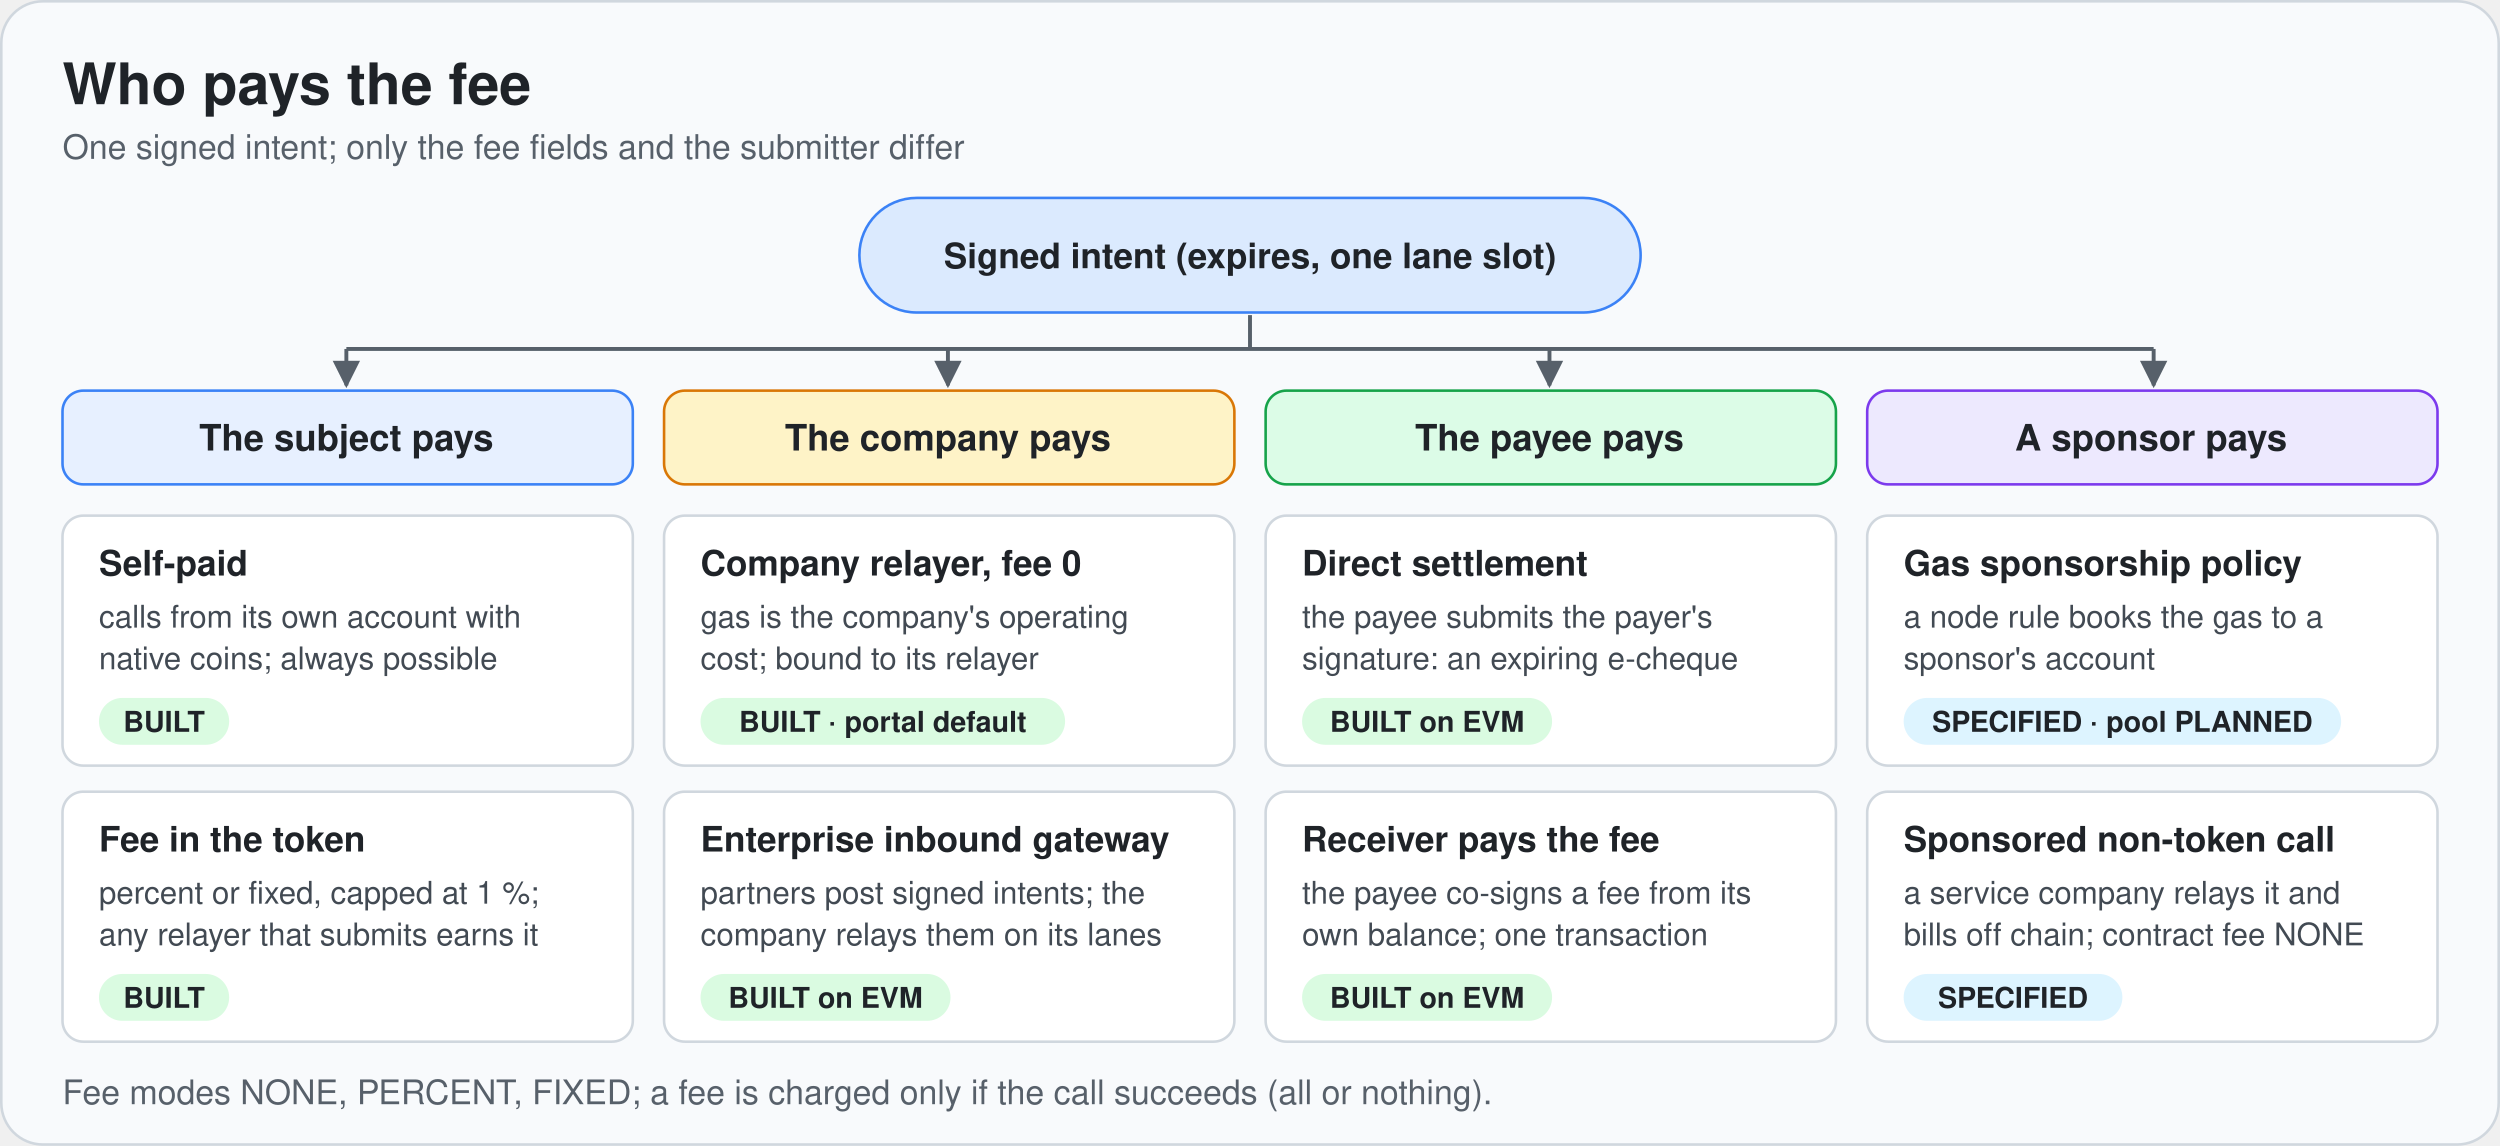
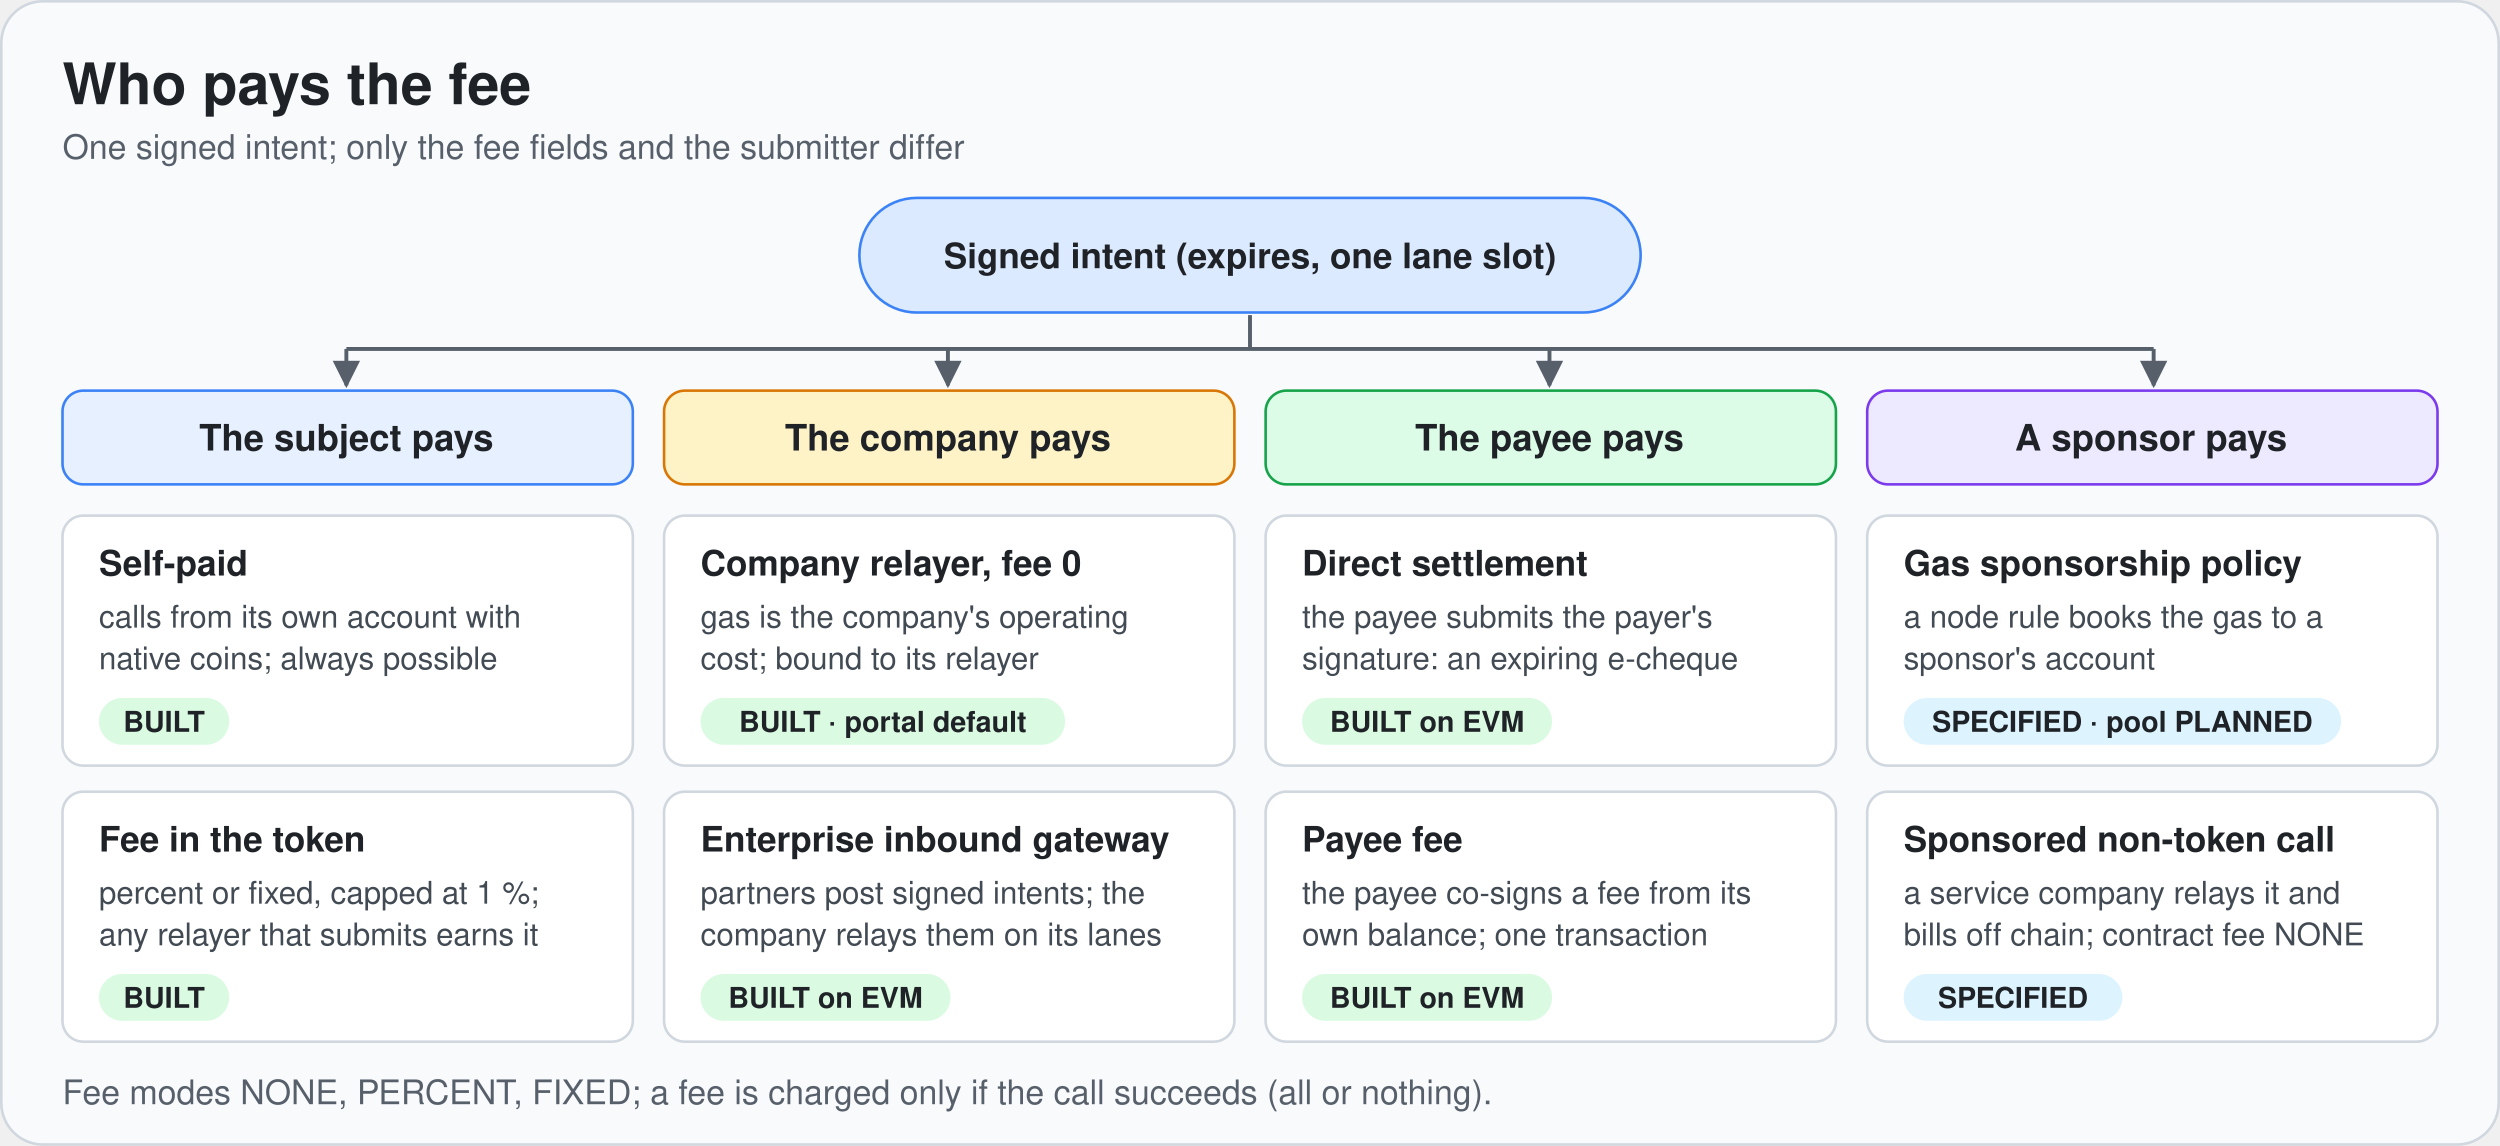
<svg xmlns="http://www.w3.org/2000/svg" width="960" height="440" viewBox="0 0 960 440" role="img" aria-labelledby="t d">
  <defs>
    <marker id="ah" viewBox="0 0 10 10" refX="9" refY="5" markerWidth="7" markerHeight="7" orient="auto-start-reverse">
      <path d="M0 0 L10 5 L0 10 z" fill="#57606a" />
    </marker>
    <style>
      text { font-family: system-ui, -apple-system, "Segoe UI", Helvetica, Arial, sans-serif; fill: #1f2328; }
      .h { font-size: 22px; font-weight: 700; }
      .sub { font-size: 13px; fill: #57606a; }
      .col { font-size: 14px; font-weight: 700; }
      .b { font-size: 13.5px; font-weight: 700; }
      .s { font-size: 12px; fill: #424a53; }
      .flow { stroke: #57606a; stroke-width: 1.5; fill: none; }
      .card { fill: #ffffff; stroke: #d0d7de; }
      .chip { font-size: 11px; font-weight: 700; }
    </style>
  </defs>
  <rect x="0.5" y="0.5" width="959" height="439" rx="16" fill="#f8fafc" stroke="#d0d7de" />
  <text class="h" x="24" y="40">Who pays the fee</text>
  <text class="sub" x="24" y="61">One signed intent; only the fee fields and the submitter differ</text>
  <rect x="330" y="76" width="300" height="44" rx="22" fill="#dbeafe" stroke="#3b82f6" />
  <text class="b" x="480" y="103" text-anchor="middle">Signed intent (expires, one lane slot)</text>
  <path class="flow" d="M480 121 V134 M133 134 H827" />
  <line class="flow" x1="133" y1="134" x2="133" y2="148" marker-end="url(#ah)" />
  <line class="flow" x1="364" y1="134" x2="364" y2="148" marker-end="url(#ah)" />
  <line class="flow" x1="595" y1="134" x2="595" y2="148" marker-end="url(#ah)" />
  <line class="flow" x1="827" y1="134" x2="827" y2="148" marker-end="url(#ah)" />
  <rect x="24" y="150" width="219" height="36" rx="8" fill="#e7f0ff" stroke="#3b82f6" />
  <text class="col" x="133" y="173" text-anchor="middle">The subject pays</text>
  <rect x="255" y="150" width="219" height="36" rx="8" fill="#fef3c7" stroke="#d97706" />
  <text class="col" x="364" y="173" text-anchor="middle">The company pays</text>
  <rect x="486" y="150" width="219" height="36" rx="8" fill="#dcfce7" stroke="#16a34a" />
  <text class="col" x="595" y="173" text-anchor="middle">The payee pays</text>
  <rect x="717" y="150" width="219" height="36" rx="8" fill="#ede9fe" stroke="#7c3aed" />
  <text class="col" x="826" y="173" text-anchor="middle">A sponsor pays</text>
  <rect class="card" x="24" y="198" width="219" height="96" rx="8" />
  <text class="b" x="38" y="221">Self-paid</text>
  <text class="s" x="38" y="241">calls from its own account with</text>
  <text class="s" x="38" y="257">native coins; always possible</text>
  <rect x="38" y="268" width="50" height="18" rx="9" fill="#dafbe1" />
  <text class="chip" x="63" y="281" text-anchor="middle" fill="#1a7f37">BUILT</text>
  <rect class="card" x="24" y="304" width="219" height="96" rx="8" />
  <text class="b" x="38" y="327">Fee in the token</text>
  <text class="s" x="38" y="347">percent or fixed, capped at 1 %;</text>
  <text class="s" x="38" y="363">any relayer that submits earns it</text>
  <rect x="38" y="374" width="50" height="18" rx="9" fill="#dafbe1" />
  <text class="chip" x="63" y="387" text-anchor="middle" fill="#1a7f37">BUILT</text>
  <rect class="card" x="255" y="198" width="219" height="96" rx="8" />
  <text class="b" x="269" y="221">Company relayer, fee 0</text>
  <text class="s" x="269" y="241">gas is the company's operating</text>
  <text class="s" x="269" y="257">cost; bound to its relayer</text>
  <rect x="269" y="268" width="140" height="18" rx="9" fill="#dafbe1" />
  <text class="chip" x="339" y="281" text-anchor="middle" fill="#1a7f37">BUILT · portal default</text>
  <rect class="card" x="255" y="304" width="219" height="96" rx="8" />
  <text class="b" x="269" y="327">Enterprise inbound gateway</text>
  <text class="s" x="269" y="347">partners post signed intents; the</text>
  <text class="s" x="269" y="363">company relays them on its lanes</text>
  <rect x="269" y="374" width="96" height="18" rx="9" fill="#dafbe1" />
  <text class="chip" x="317" y="387" text-anchor="middle" fill="#1a7f37">BUILT on EVM</text>
  <rect class="card" x="486" y="198" width="219" height="96" rx="8" />
  <text class="b" x="500" y="221">Direct settlement</text>
  <text class="s" x="500" y="241">the payee submits the payer's</text>
  <text class="s" x="500" y="257">signature: an expiring e-cheque</text>
  <rect x="500" y="268" width="96" height="18" rx="9" fill="#dafbe1" />
  <text class="chip" x="548" y="281" text-anchor="middle" fill="#1a7f37">BUILT on EVM</text>
  <rect class="card" x="486" y="304" width="219" height="96" rx="8" />
-   <text class="b" x="500" y="327">Receiver pays the fee</text>
+   <text class="b" x="500" y="327">Payee fee</text>
  <text class="s" x="500" y="347">the payee co-signs a fee from its</text>
  <text class="s" x="500" y="363">own balance; one transaction</text>
  <rect x="500" y="374" width="96" height="18" rx="9" fill="#dafbe1" />
  <text class="chip" x="548" y="387" text-anchor="middle" fill="#1a7f37">BUILT on EVM</text>
  <rect class="card" x="717" y="198" width="219" height="96" rx="8" />
  <text class="b" x="731" y="221">Gas sponsorship policy</text>
  <text class="s" x="731" y="241">a node rule books the gas to a</text>
  <text class="s" x="731" y="257">sponsor's account</text>
  <rect x="731" y="268" width="168" height="18" rx="9" fill="#ddf4ff" />
  <text class="chip" x="815" y="281" text-anchor="middle" fill="#0969da">SPECIFIED · pool PLANNED</text>
  <rect class="card" x="717" y="304" width="219" height="96" rx="8" />
  <text class="b" x="731" y="327">Sponsored non-token call</text>
  <text class="s" x="731" y="347">a service company relays it and</text>
  <text class="s" x="731" y="363">bills off chain; contract fee NONE</text>
  <rect x="731" y="374" width="84" height="18" rx="9" fill="#ddf4ff" />
  <text class="chip" x="773" y="387" text-anchor="middle" fill="#0969da">SPECIFIED</text>
  <text class="sub" x="24" y="424">Fee modes NONE, PERCENT, FIXED; a fee is charged only if the call succeeds (all or nothing).</text>
</svg>
